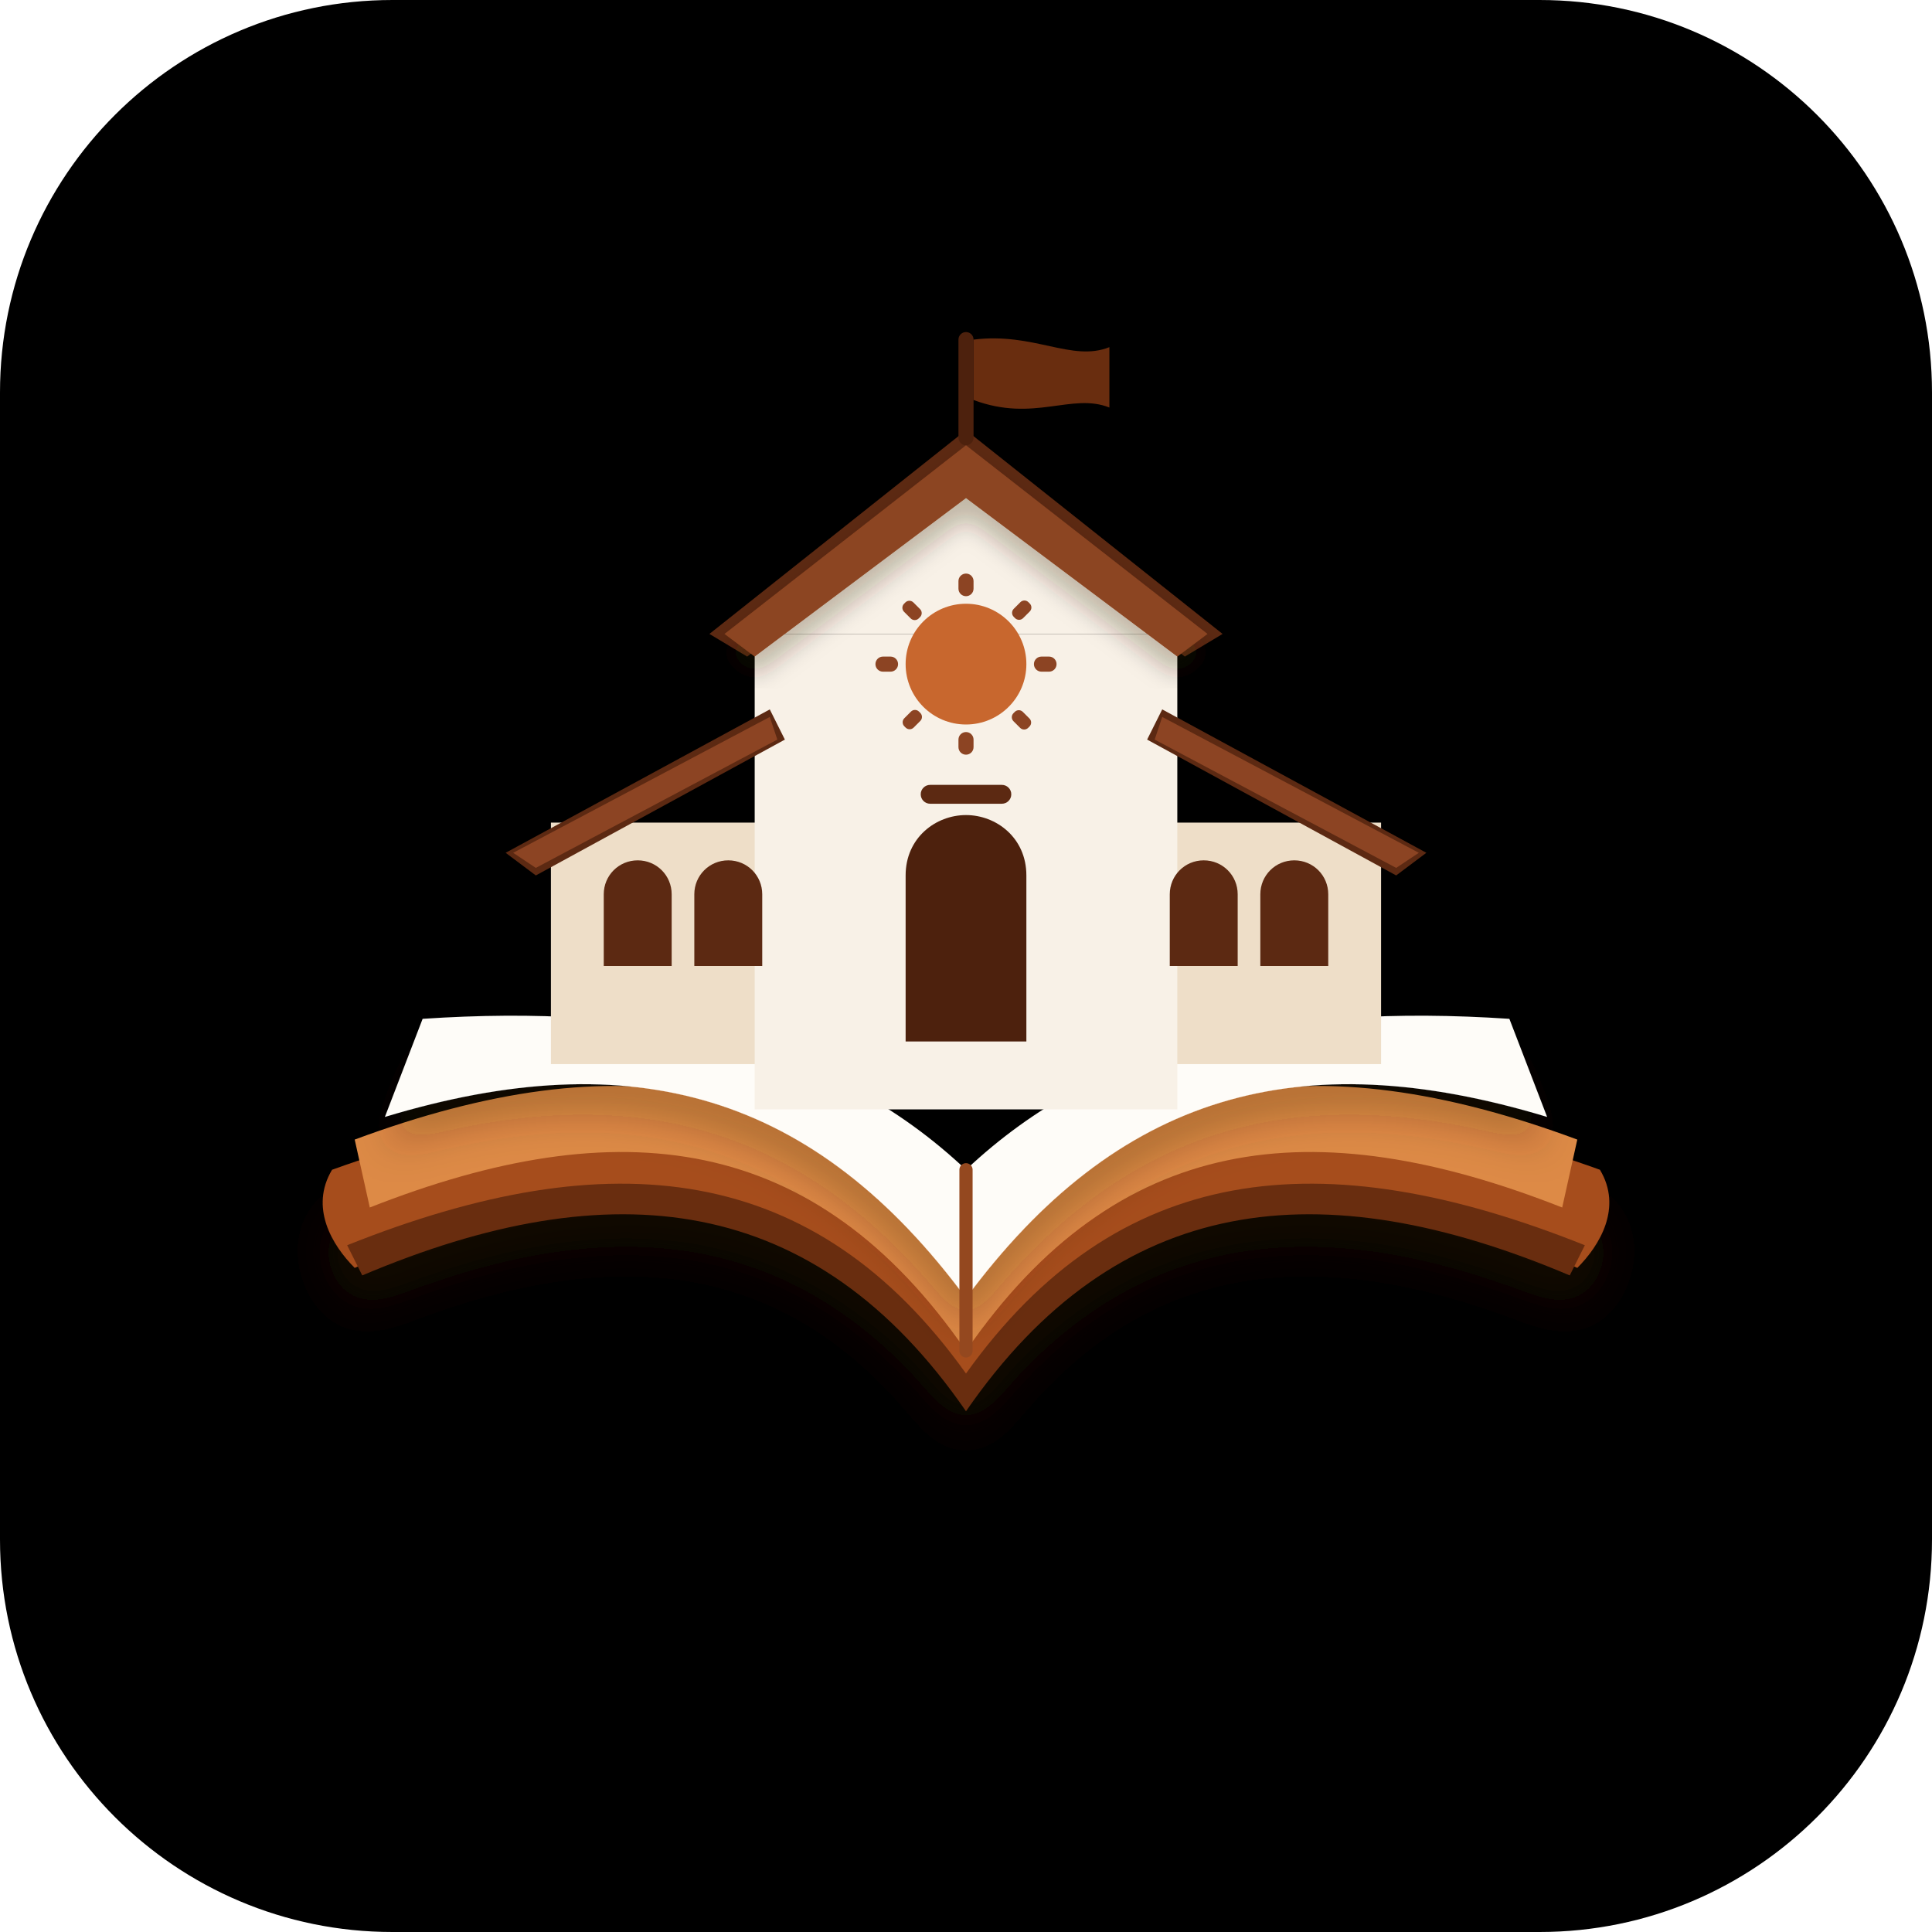
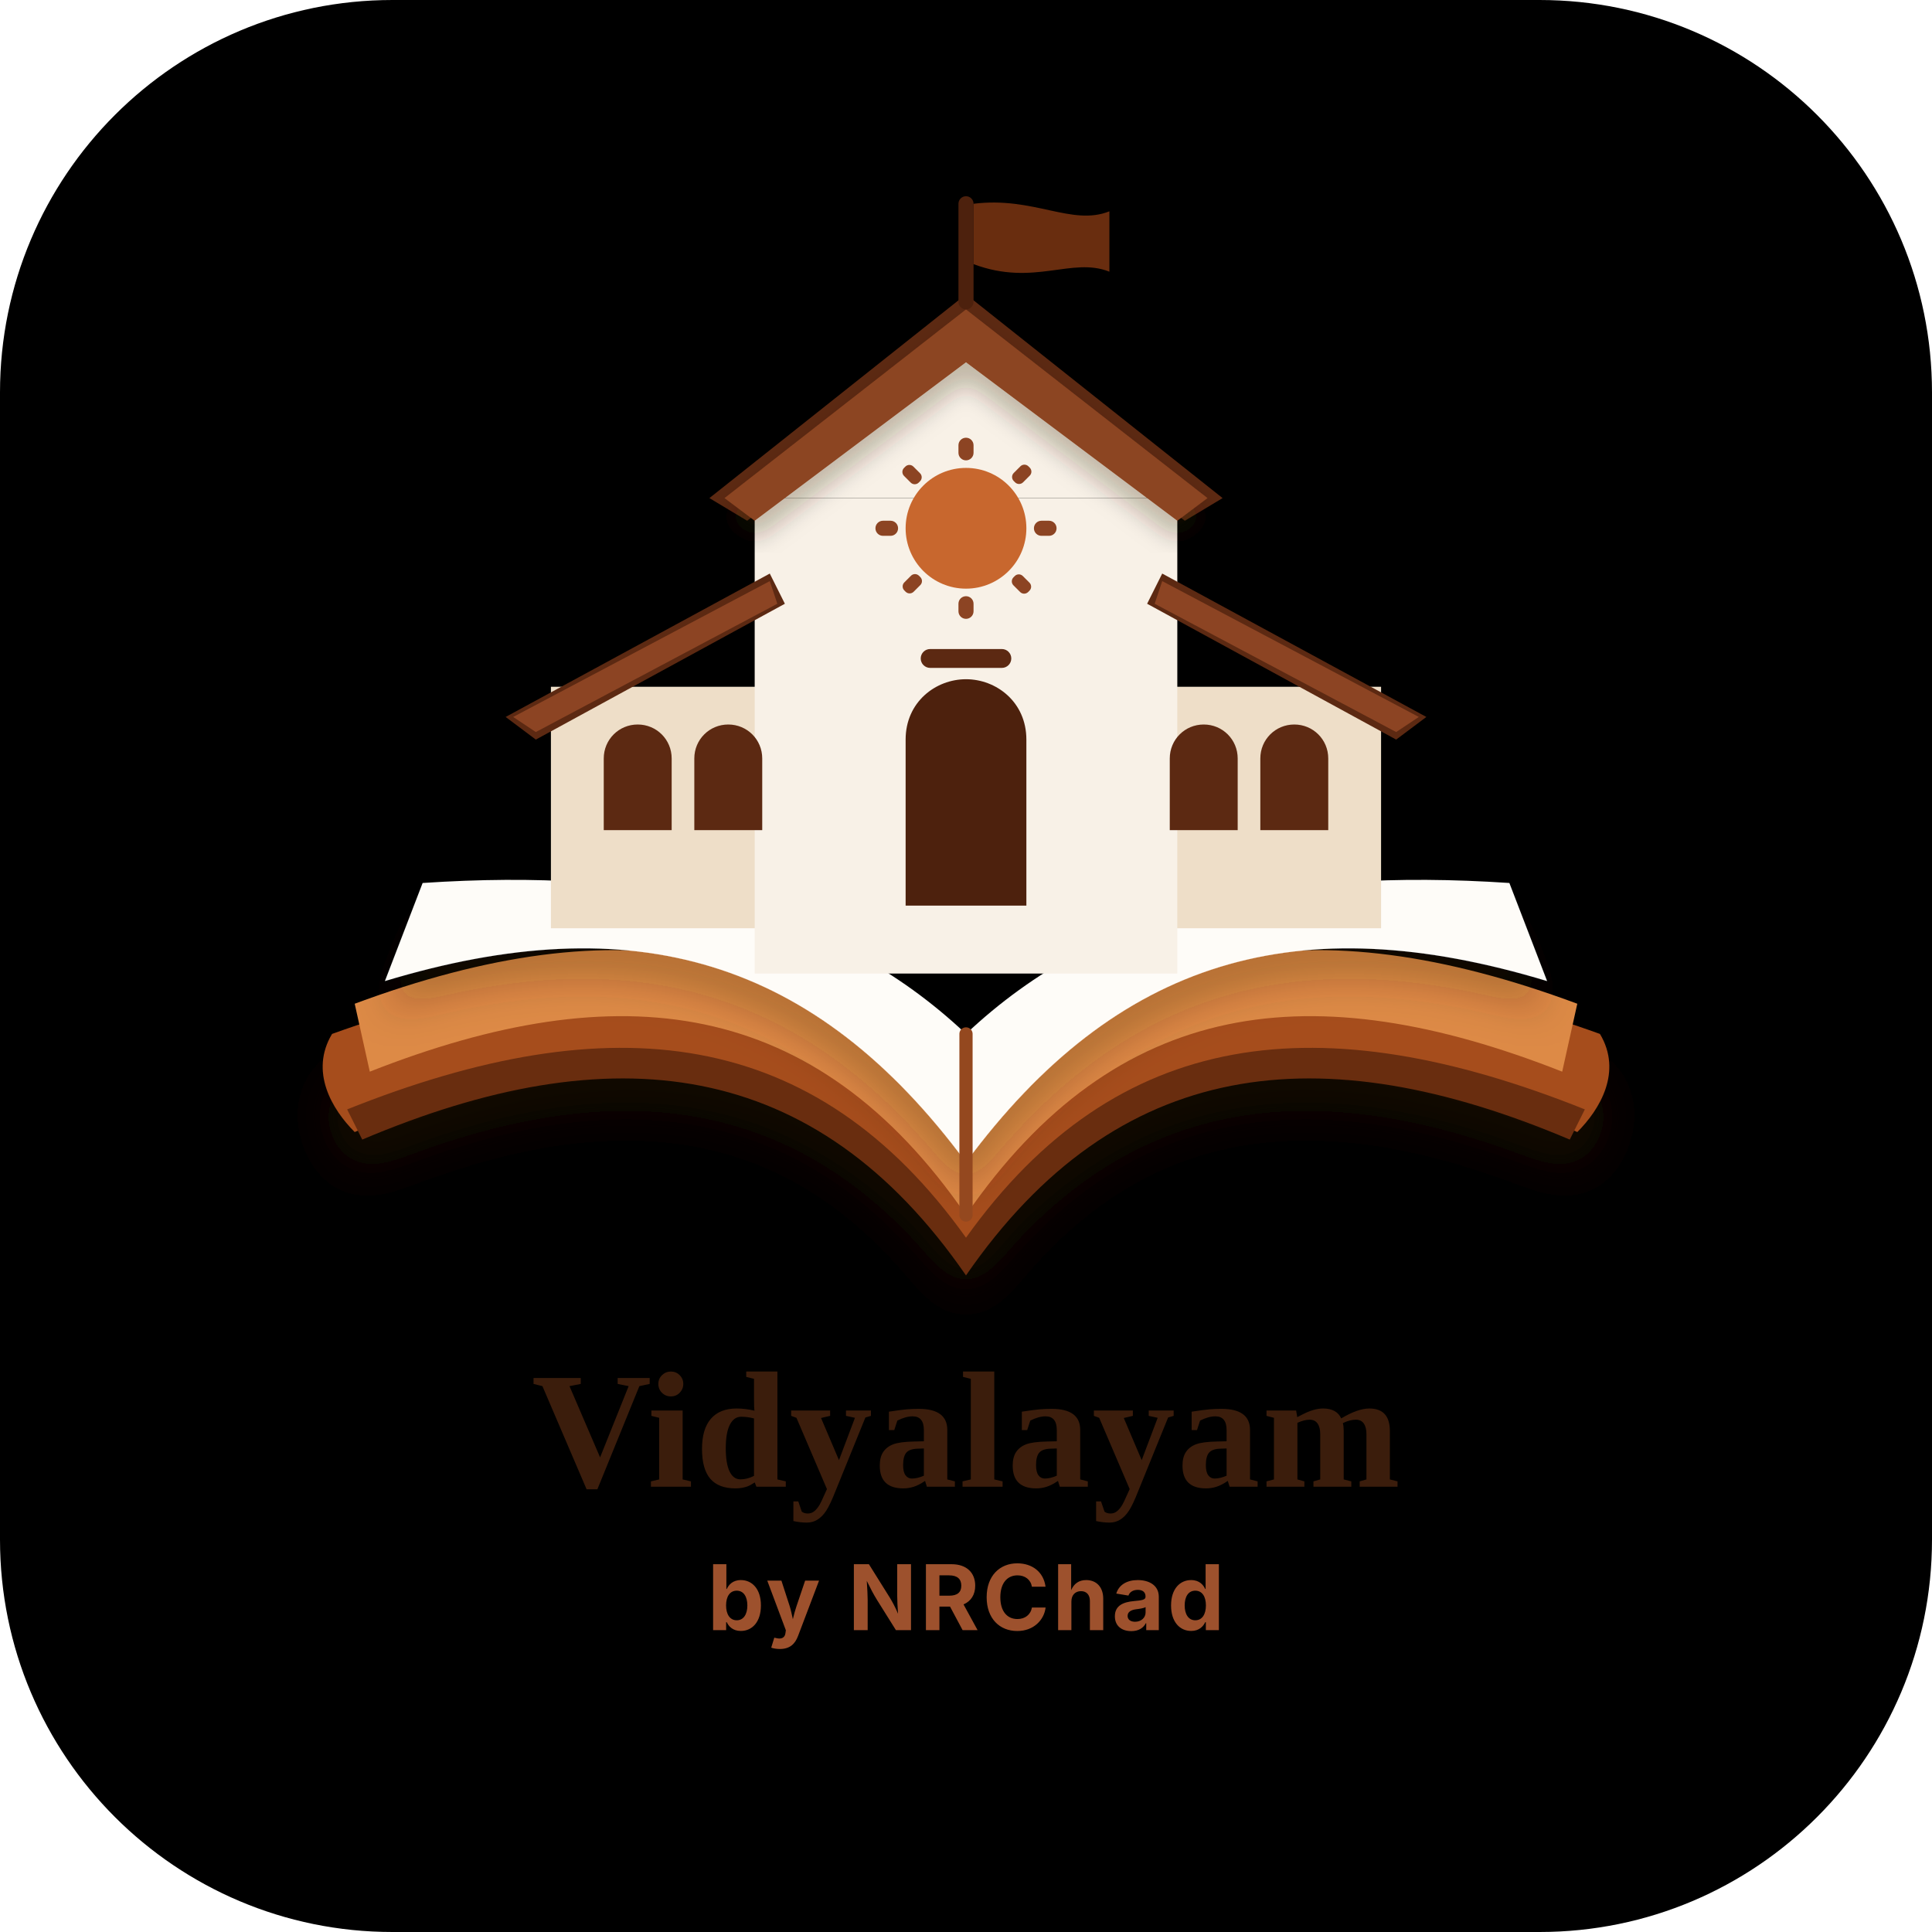
<svg xmlns="http://www.w3.org/2000/svg" viewBox="0 0 512 512" width="512" height="512">
  <defs>
    <radialGradient id="bg-grad" cx="50%" cy="46%" r="65%">
      <stop offset="0%" stopColor="#fbf6ee" />
      <stop offset="60%" stopColor="#f3e8d7" />
      <stop offset="100%" stopColor="#e8d8be" />
    </radialGradient>
    <filter id="shadow-book" x="-20%" y="-20%" width="140%" height="150%">
      <feDropShadow dx="0" dy="12" stdDeviation="7" flood-color="#421f0b" flood-opacity="0.32" />
    </filter>
    <filter id="shadow-deep" x="-15%" y="-15%" width="130%" height="135%">
      <feDropShadow dx="0" dy="8" stdDeviation="5" flood-color="#3d1b08" flood-opacity="0.25" />
    </filter>
    <filter id="shadow-roof" x="-15%" y="-15%" width="130%" height="130%">
      <feDropShadow dx="0" dy="5" stdDeviation="3" flood-color="#301506" flood-opacity="0.28" />
    </filter>
  </defs>
  <rect width="512" height="512" rx="104" fill="url(#bg-grad)" />
  <g transform="translate(0, 0)">
-     <g id="school-emblem" transform="translate(0, 22)">
+     <g id="school-emblem" transform="translate(0, -14)">
      <path d="M 88 288 C 160 262 216 270 256 324 C 296 270 352 262 424 288 C 430 298 424 308 418 314 C 350 284 296 290 256 348 C 216 290 162 284 94 314 C 88 308 82 298 88 288 Z" fill="#a64d1f" filter="url(#shadow-book)" />
      <path d="M 92 308 C 162 280 216 286 256 342 C 296 286 350 280 420 308 L 416 316 C 350 288 296 294 256 352 C 216 294 162 288 96 316 Z" fill="#692d0f" />
      <path d="M 94 280 C 164 254 218 262 256 318 C 294 262 348 254 418 280 L 414 298 C 348 272 296 278 256 336 C 216 278 164 272 98 298 Z" fill="#dd8a46" />
      <path d="M 112 248 C 172 244 220 254 256 288 C 292 254 340 244 400 248 L 410 274 C 344 254 296 268 256 322 C 216 268 168 254 102 274 Z" fill="#fefcf8" filter="url(#shadow-deep)" />
      <path d="M 256 288 L 256 336" stroke="#94481f" stroke-width="3.5" stroke-linecap="round" />
      <rect x="146" y="196" width="60" height="64" fill="#eedec8" />
      <rect x="306" y="196" width="60" height="64" fill="#eedec8" />
      <rect x="200" y="146" width="112" height="126" fill="#f8f1e7" />
      <polygon points="200,146 256,104 312,146" fill="#f8f1e7" />
      <polygon points="256,92 324,146 314,152 256,108 198,152 188,146" fill="#5c2912" />
      <polygon points="256,96 320,146 312,152 256,110 200,152 192,146" fill="#8c4423" filter="url(#shadow-roof)" />
      <polygon points="134,204 204,166 208,174 142,210" fill="#5c2912" />
      <polygon points="136,204 204,168 206,174 142,208" fill="#8c4423" />
      <polygon points="378,204 308,166 304,174 370,210" fill="#5c2912" />
      <polygon points="376,204 308,168 306,174 370,208" fill="#8c4423" />
      <rect x="254" y="66" width="4" height="30" rx="2" fill="#4d210d" />
      <path d="M 258 68 C 274 66 284 74 294 70 L 294 86 C 284 82 274 90 258 84 Z" fill="#692d0f" />
      <path d="M 160 234 L 160 215 C 160 210 164 206 169 206 C 174 206 178 210 178 215 L 178 234 Z" fill="#5c2912" />
      <path d="M 184 234 L 184 215 C 184 210 188 206 193 206 C 198 206 202 210 202 215 L 202 234 Z" fill="#5c2912" />
      <path d="M 310 234 L 310 215 C 310 210 314 206 319 206 C 324 206 328 210 328 215 L 328 234 Z" fill="#5c2912" />
      <path d="M 334 234 L 334 215 C 334 210 338 206 343 206 C 348 206 352 210 352 215 L 352 234 Z" fill="#5c2912" />
      <circle cx="256" cy="154" r="16" fill="#c8672e" />
      <rect x="254" y="130" width="4" height="6" rx="2" fill="#8c4423" />
      <rect x="254" y="172" width="4" height="6" rx="2" fill="#8c4423" />
      <rect x="232" y="152" width="6" height="4" rx="2" fill="#8c4423" />
      <rect x="274" y="152" width="6" height="4" rx="2" fill="#8c4423" />
      <rect x="239" y="138" width="5.5" height="3.5" rx="1.5" fill="#8c4423" transform="rotate(45 241.7 139.7)" />
      <rect x="268" y="167" width="5.5" height="3.5" rx="1.5" fill="#8c4423" transform="rotate(45 270.7 168.7)" />
      <rect x="268" y="138" width="5.5" height="3.5" rx="1.5" fill="#8c4423" transform="rotate(-45 270.7 139.7)" />
      <rect x="239" y="167" width="5.5" height="3.5" rx="1.5" fill="#8c4423" transform="rotate(-45 241.7 168.7)" />
      <rect x="244" y="186" width="24" height="5" rx="2.5" fill="#5c2912" />
      <path d="M 240 254 L 240 210 C 240 200 248 194 256 194 C 264 194 272 200 272 210 L 272 254 Z" fill="#4d210d" />
    </g>
+     <text x="256" y="394" text-anchor="middle" font-family="Georgia, 'Times New Roman', 'Noto Serif', serif" font-size="44" font-weight="800" letter-spacing="0.5" fill="#3b1d0c">Vidyalayam</text>
+     <text x="256" y="432" text-anchor="middle" font-family="system-ui, -apple-system, sans-serif" font-size="24" font-weight="700" letter-spacing="0.8" fill="#9d512d">by NRChad</text>
  </g>
</svg>
